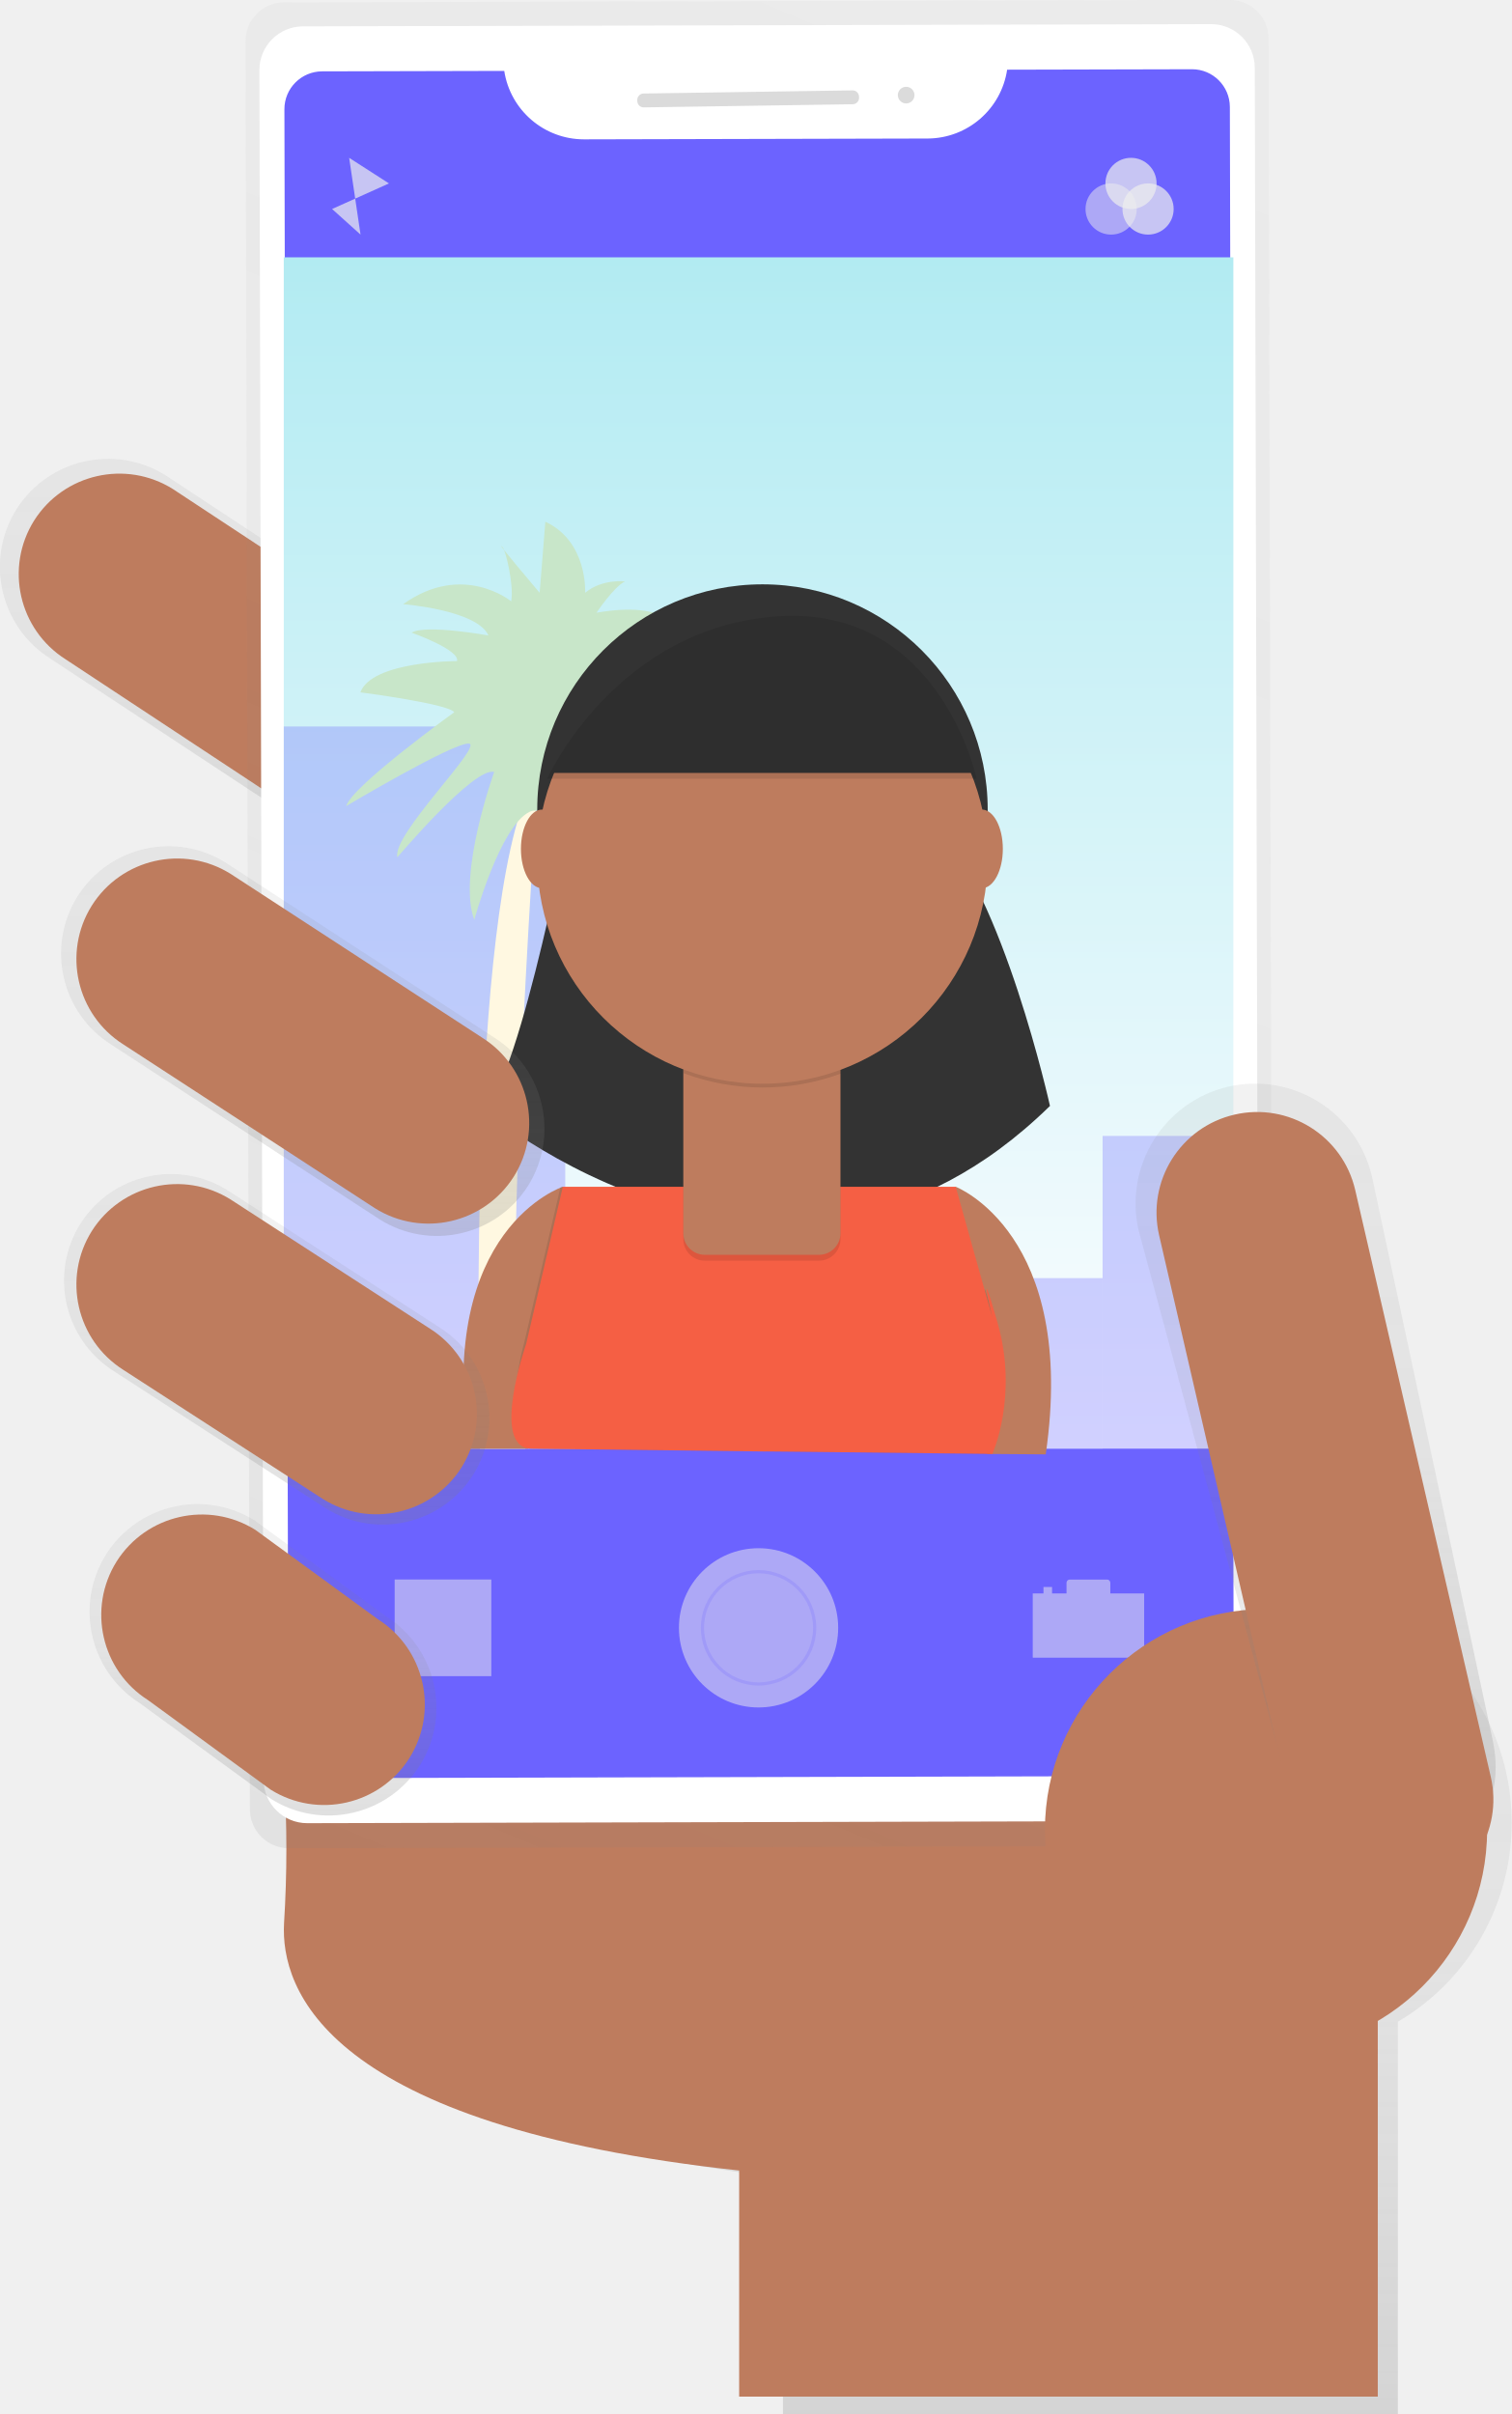
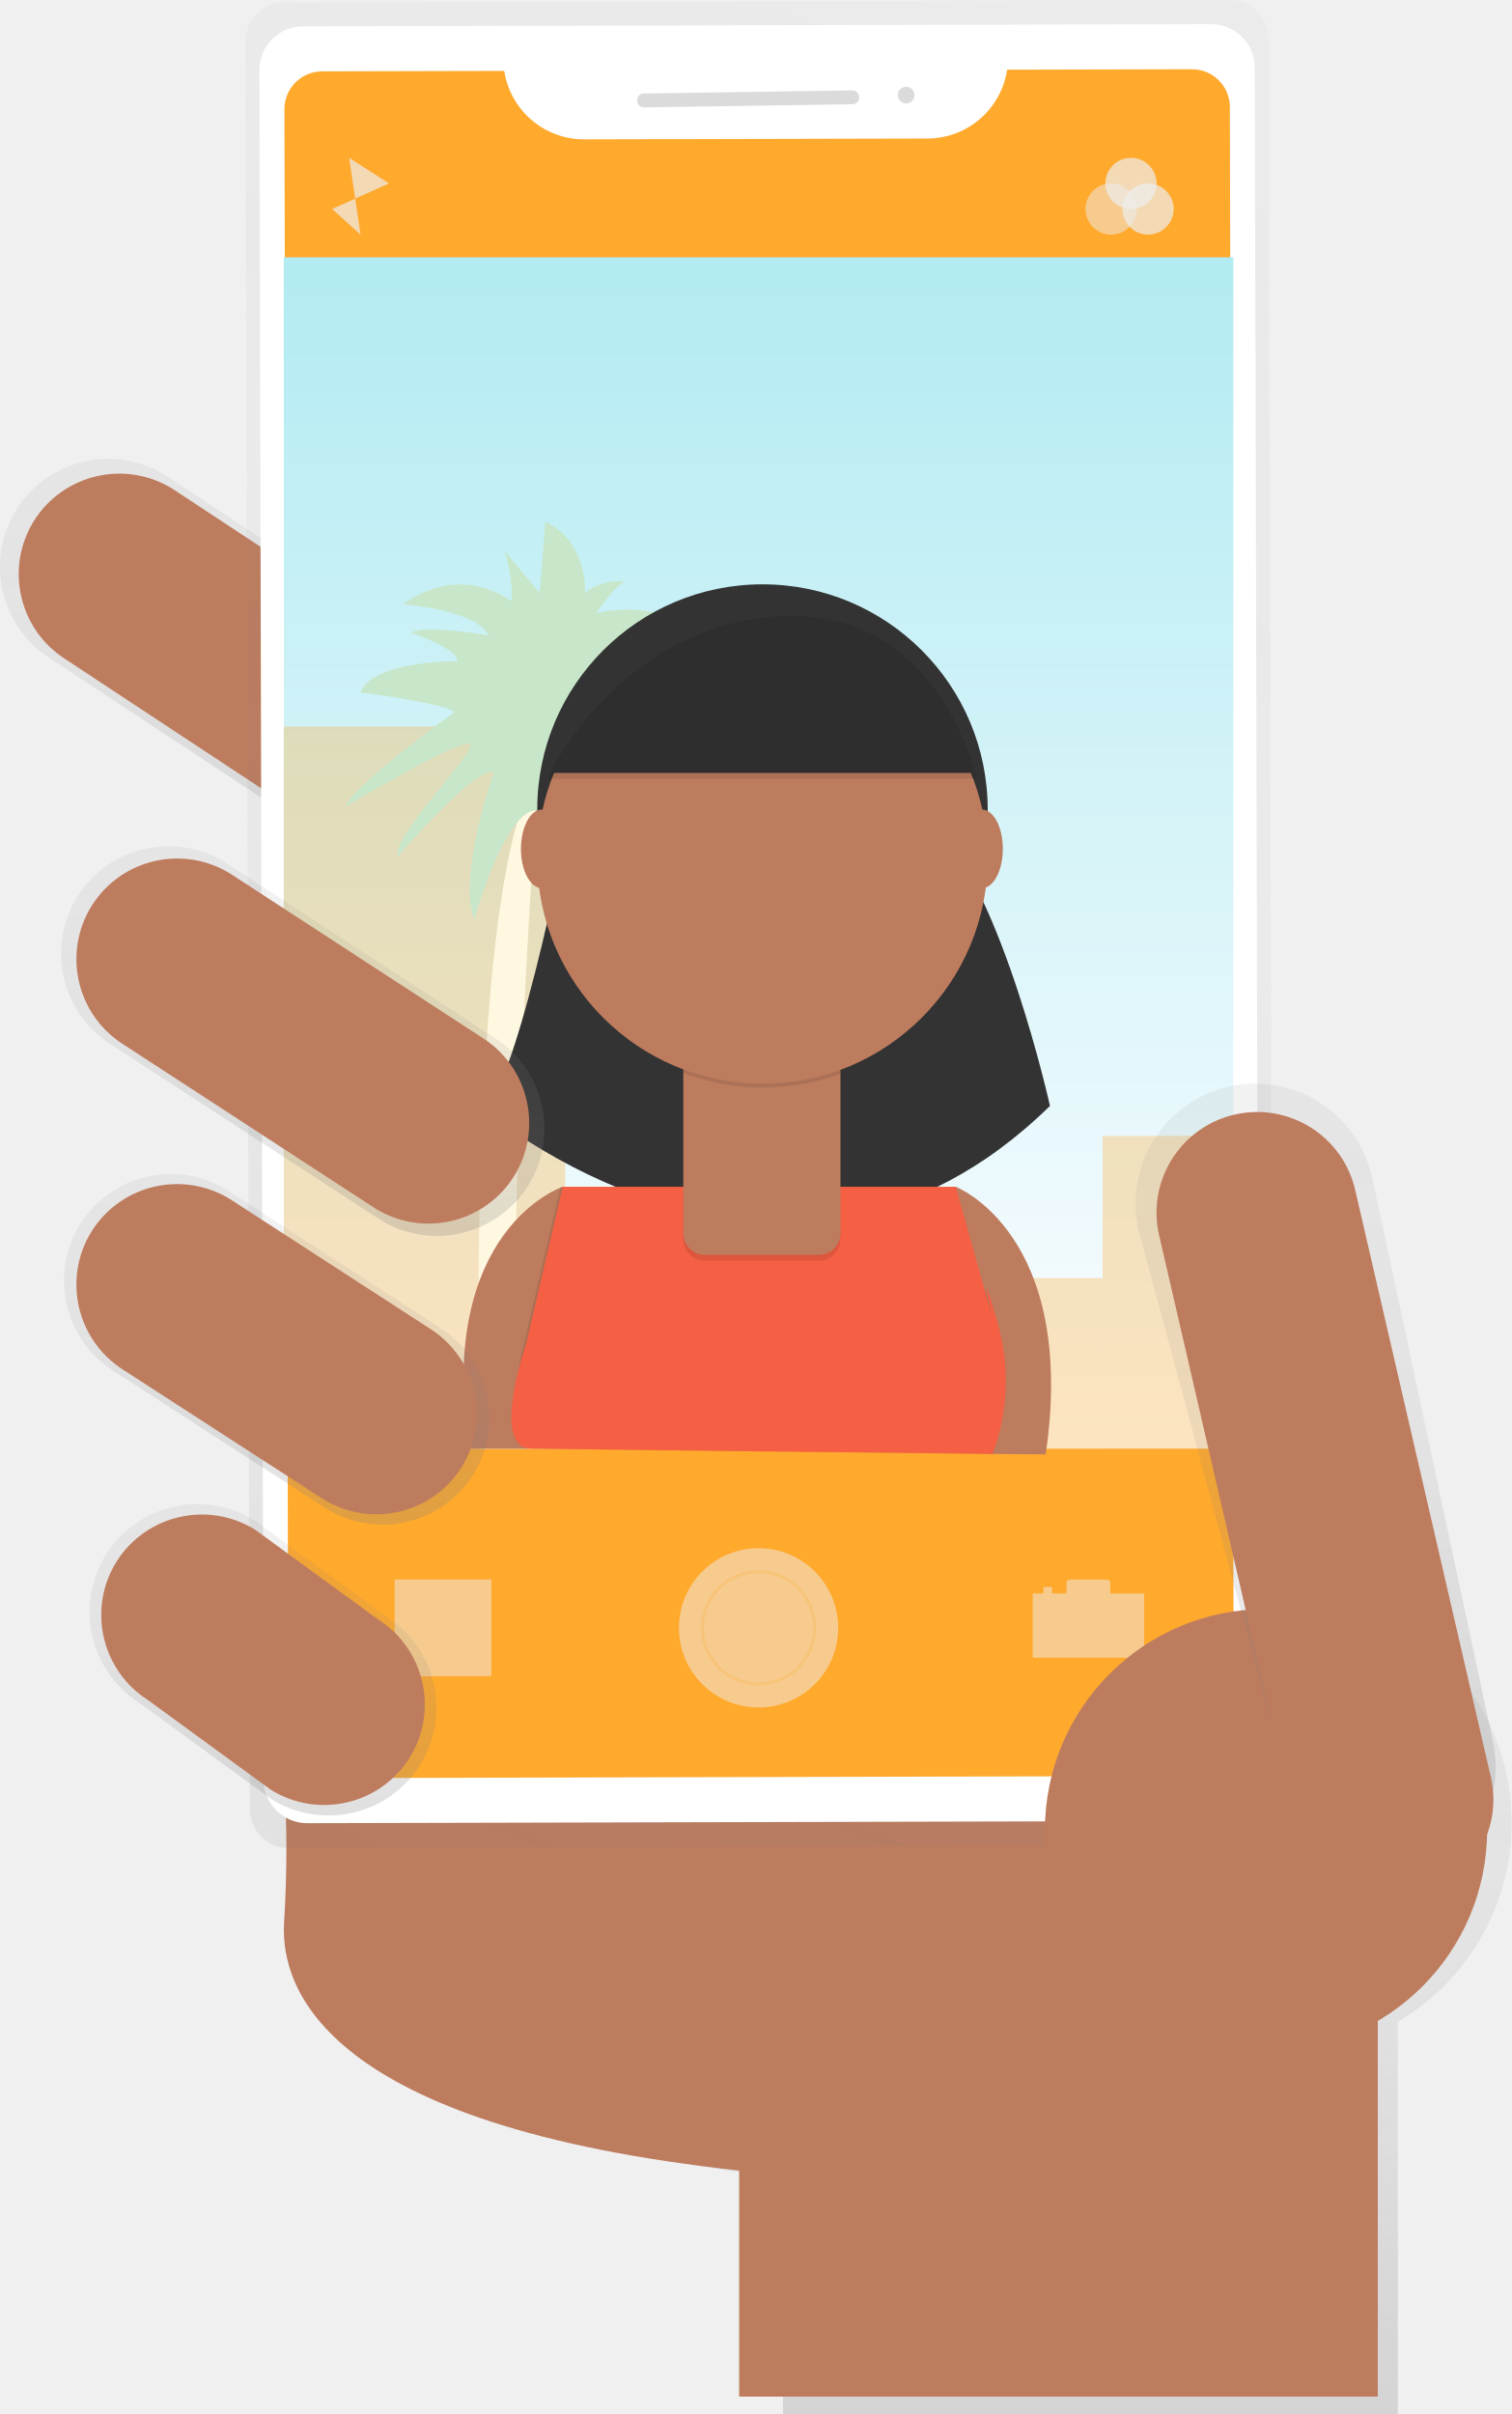
<svg xmlns="http://www.w3.org/2000/svg" xmlns:xlink="http://www.w3.org/1999/xlink" id="44914b3e-4ff9-4431-981e-b48acbe6759b" data-name="Layer 1" width="472.08" height="753.74" viewBox="0 0 472.08 753.74">
  <defs>
    <linearGradient id="047d6260-e3e7-4421-9cbc-178d61f5fd00" x1="447.08" y1="348.99" x2="447.08" y2="216.4" gradientTransform="translate(0.01 -0.01)" gradientUnits="userSpaceOnUse">
      <stop offset="0" stop-color="gray" stop-opacity="0.25" />
      <stop offset="0.54" stop-color="gray" stop-opacity="0.12" />
      <stop offset="1" stop-color="gray" stop-opacity="0.1" />
    </linearGradient>
    <linearGradient id="63ca4d46-187d-400f-bc66-80514cad3441" x1="653.79" y1="826.87" x2="653.79" y2="570.09" xlink:href="#047d6260-e3e7-4421-9cbc-178d61f5fd00" />
    <linearGradient id="d33e6aa4-99b5-473f-bb68-306d2b531be8" x1="487.46" y1="663.45" x2="740.06" y2="66.96" gradientTransform="translate(-13.63 -2.04) rotate(-0.14)" xlink:href="#047d6260-e3e7-4421-9cbc-178d61f5fd00" />
    <linearGradient id="29dd9e8b-9418-4416-aa22-a80903c94e95" x1="236.87" y1="452.34" x2="236.87" y2="80.35" gradientUnits="userSpaceOnUse">
      <stop offset="0" stop-color="#fcfdff" />
      <stop offset="1" stop-color="#b2ebf2" />
    </linearGradient>
    <linearGradient id="92cc4875-fc0d-4098-9c41-d6fc57a0b2d9" x1="774.73" y1="657.67" x2="774.73" y2="411.51" xlink:href="#047d6260-e3e7-4421-9cbc-178d61f5fd00" />
    <linearGradient id="8bf4a49d-4b4a-4ad7-b49f-3914cd869768" x1="450.36" y1="549.19" x2="450.36" y2="439.64" xlink:href="#047d6260-e3e7-4421-9cbc-178d61f5fd00" />
    <linearGradient id="d03a91ec-a732-40ea-b889-bca828f7dae8" x1="446.09" y1="640" x2="446.09" y2="542.77" xlink:href="#047d6260-e3e7-4421-9cbc-178d61f5fd00" />
    <linearGradient id="f5bc8f66-26fb-41cb-b6de-69223130756b" x1="458.5" y1="459.05" x2="458.5" y2="337.39" xlink:href="#047d6260-e3e7-4421-9cbc-178d61f5fd00" />
  </defs>
  <path d="M525,333.23h0a33.9,33.9,0,0,1-46.61,10.59l-98.71-65.05a33.9,33.9,0,0,1-10.59-46.61h0a33.9,33.9,0,0,1,46.61-10.59l98.71,65.05A33.9,33.9,0,0,1,525,333.23Z" transform="translate(-363.96 -73.13)" fill="url(#047d6260-e3e7-4421-9cbc-178d61f5fd00)" />
  <path d="M519.55,329.67h0a31.51,31.51,0,0,1-43.33,9.85L384.46,279a31.51,31.51,0,0,1-9.85-43.33h0a31.51,31.51,0,0,1,43.33-9.85l91.77,60.47A31.51,31.51,0,0,1,519.55,329.67Z" transform="translate(-363.96 -73.13)" fill="#be7c5e" />
  <path d="M836,642.19a72.1,72.1,0,0,0-142.93-13.44l-221.58-6L474,660.81s-31.59,72.9,134.46,92.35v73.71h192V704.39A72.06,72.06,0,0,0,836,642.19Z" transform="translate(-363.96 -73.13)" fill="url(#63ca4d46-187d-400f-bc66-80514cad3441)" />
  <path d="M452.66,673.6c-1.14,20.51,12.74,63.27,142.11,77.24v70.6H794.19v-187l-341.63-8.54.11,1.65A368.71,368.71,0,0,1,452.66,673.6Z" transform="translate(-363.96 -73.13)" fill="#be7c5e" />
  <g opacity="0.5">
    <path d="M747.91,73.13l-295.19.72A12.13,12.13,0,0,0,440.62,86L442,638.11a12.13,12.13,0,0,0,12.16,12.1l295.19-.72a12.13,12.13,0,0,0,12.1-12.16L760.08,85.23A12.13,12.13,0,0,0,747.91,73.13Z" transform="translate(-363.96 -73.13)" fill="url(#d33e6aa4-99b5-473f-bb68-306d2b531be8)" />
  </g>
  <rect x="445.61" y="81.02" width="310.82" height="561.04" rx="13.64" ry="13.64" transform="translate(-364.84 -71.67) rotate(-0.14)" fill="#fff" />
-   <path id="08c8378a-2a7c-440d-babe-a4bd2c3153db" data-name="&lt;Path&gt;" d="M678.45,94.89a25.2,25.2,0,0,1-24.78,21.49l-107.36.26a25.2,25.2,0,0,1-24.89-21.37l-56.87.14a11.81,11.81,0,0,0-11.78,11.83L454,616.54a11.81,11.81,0,0,0,11.83,11.78l271.63-.66a11.81,11.81,0,0,0,11.78-11.83L748,106.53a11.81,11.81,0,0,0-11.83-11.78Z" transform="translate(-363.96 -73.13)" fill="#6c63ff" />
+   <path id="08c8378a-2a7c-440d-babe-a4bd2c3153db" data-name="&lt;Path&gt;" d="M678.45,94.89a25.2,25.2,0,0,1-24.78,21.49l-107.36.26a25.2,25.2,0,0,1-24.89-21.37l-56.87.14a11.81,11.81,0,0,0-11.78,11.83L454,616.54a11.81,11.81,0,0,0,11.83,11.78l271.63-.66a11.81,11.81,0,0,0,11.78-11.83L748,106.53a11.81,11.81,0,0,0-11.83-11.78Z" transform="translate(-363.96 -73.13)" fill="#FFA92D" />
  <rect x="562.95" y="101.82" width="69.26" height="4.33" rx="2" ry="2" transform="translate(-365.45 -64.13) rotate(-0.86)" fill="#dbdbdb" />
  <circle cx="646.92" cy="102.81" r="2.6" transform="translate(-365.43 -63.39) rotate(-0.86)" fill="#dbdbdb" />
  <circle cx="236.87" cy="508.27" r="24.86" fill="#eee" opacity="0.5" />
-   <circle cx="236.87" cy="508.27" r="17.52" fill="none" stroke="#6c63ff" stroke-miterlimit="10" opacity="0.2" />
+   <circle cx="236.87" cy="508.27" r="17.52" fill="none" stroke="#FFA92D" stroke-miterlimit="10" opacity="0.2" />
  <rect x="123.24" y="493.18" width="30.18" height="30.18" fill="#eee" opacity="0.5" />
  <path d="M710.67,570.65v-3.32a1,1,0,0,0-1-1H698a1,1,0,0,0-1,1v3.32h-4.52v-2h-2.68v2h-3.35v20.07h34.79V570.65Z" transform="translate(-363.96 -73.13)" fill="#eee" opacity="0.5" />
  <rect x="88.61" y="80.35" width="296.52" height="371.98" fill="url(#29dd9e8b-9418-4416-aa22-a80903c94e95)" />
  <circle cx="353.17" cy="57.27" r="7.99" fill="#eee" opacity="0.7" />
  <circle cx="358.5" cy="65.26" r="7.99" fill="#eee" opacity="0.7" />
  <circle cx="346.96" cy="65.26" r="7.99" fill="#eee" opacity="0.5" />
  <polyline points="109.03 49.28 121.46 57.27 103.7 65.26 112.58 73.25" fill="#eee" opacity="0.7" />
-   <rect x="88.61" y="226.84" width="87.89" height="225.5" fill="#6c63ff" opacity="0.3" />
-   <rect x="300.79" y="399.07" width="43.5" height="53.27" fill="#6c63ff" opacity="0.3" />
-   <rect x="344.3" y="354.68" width="37.29" height="98.54" fill="#6c63ff" opacity="0.3" />
+   <rect x="88.61" y="226.84" width="87.89" height="225.5" fill="#FFA92D" opacity="0.3" />
+   <rect x="300.79" y="399.07" width="43.5" height="53.27" fill="#FFA92D" opacity="0.3" />
+   <rect x="344.3" y="354.68" width="37.29" height="98.54" fill="#FFA92D" opacity="0.3" />
  <path d="M528,525.46h-14.2S509.39,370.1,528,322.16h3.55S519.15,497.94,528,525.46Z" transform="translate(-363.96 -73.13)" fill="#fff8e1" />
  <path d="M518.27,314.17s-11.54,32-6.21,46.17c0,0,8-29.3,17.31-33.74s19.09,33.74,19.09,33.74,5.33-24-4.44-43.5c0,0,19.53,10.65,29.3,31.07,0,0,1.78-13.32-21.31-40.84,0,0,20.42,5.33,33.74,17.76,0,0,4.44-9.77-23.08-25.75,0,0,3.55-11.54,24.86-6.21,0,0,0-15.09-33.74-12.43,0,0,0-9.77,22.19-8,0,0,0-12.43-25.75-8,0,0,5.33-8,8.88-9.77,0,0-7.1-.89-12.43,3.55,0,0,.89-16-12.43-22.19l-1.78,22.19s-14.92-17.59-11.54-14.2c.89.89,3.55,11.54,2.66,16.87,0,0-15.09-12.43-33.74.89,0,0,23.08,1.78,26.63,9.77,0,0-19.53-3.55-24-.89,0,0,15.09,5.33,14.2,8.88,0,0-26.63,0-30.18,9.77,0,0,27.52,3.55,29.3,6.21,0,0-32,23.08-33.74,29.3,0,0,32.85-19.53,38.17-19.53s-24,28.41-22.19,35.51C488.08,340.8,512.05,312.4,518.27,314.17Z" transform="translate(-363.96 -73.13)" fill="#c8e6c9" />
  <path d="M539.71,443.68s-39.43,12.91-29.44,81.79h18.64l22.24-70.34Z" transform="translate(-363.96 -73.13)" fill="#be7c5e" />
  <path d="M662.39,443.68s38.11,14.68,28.11,83.56l-18.3-.14-21.26-72Z" transform="translate(-363.96 -73.13)" fill="#be7c5e" />
  <path d="M541.35,330.82s-18,92.53-27.81,87.62c0,0,94.69,81.78,178.29,0,0,0-14.72-66.36-36-87.62Z" transform="translate(-363.96 -73.13)" fill="#333" />
  <circle cx="238.09" cy="252.78" r="70.33" fill="#333" />
  <path d="M673.11,527.1s8.18-18,1.64-40.89-1.64-1.64-1.64-1.64l-11.45-40.89H539l-11.45,49.07s-6.72,22.72,1.64,32.71" transform="translate(-363.96 -73.13)" opacity="0.1" />
  <path d="M662.39,443.68H539.71l-11.45,49.07s-11.39,32.55,1.64,32.71c144.62,1.78.8,0,143.94,1.64,0,0,8.18-18,1.64-40.89s-1.64-1.64-1.64-1.64Z" transform="translate(-363.96 -73.13)" fill="#f55f44" />
  <path d="M213.38,329.84h49.07a0,0,0,0,1,0,0V386.9a6.73,6.73,0,0,1-6.73,6.73H220.1a6.73,6.73,0,0,1-6.73-6.73V329.84a0,0,0,0,1,0,0Z" opacity="0.1" />
  <path d="M213.38,328h49.07a0,0,0,0,1,0,0v57.07a6.73,6.73,0,0,1-6.73,6.73H220.1a6.73,6.73,0,0,1-6.73-6.73V328A0,0,0,0,1,213.38,328Z" fill="#be7c5e" />
  <path d="M577.42,408.22a70.62,70.62,0,0,0,49.07.14v-6H577.42Z" transform="translate(-363.96 -73.13)" opacity="0.1" />
  <circle cx="238.09" cy="268.05" r="70.33" fill="#be7c5e" />
  <path d="M534.81,314.46H668.93s-11.45-54.16-62.15-50.71S534.81,314.46,534.81,314.46Z" transform="translate(-363.96 -73.13)" fill="#333" />
  <ellipse cx="169.21" cy="265.05" rx="6.54" ry="12.27" fill="#be7c5e" />
  <ellipse cx="306.61" cy="265.05" rx="6.54" ry="12.27" fill="#be7c5e" />
  <path d="M534.81,316.28H668.93s-11.45-54.16-62.15-50.71S534.81,316.28,534.81,316.28Z" transform="translate(-363.96 -73.13)" opacity="0.1" />
  <circle cx="395.33" cy="571.44" r="69.04" fill="#be7c5e" />
  <path d="M803.92,656.74h0c-20,4.63-33.79-8.43-38.42-28.46l-46-171a37.5,37.5,0,0,1,28-44.85h0a37.5,37.5,0,0,1,44.85,28l37.58,175.38C834.52,635.9,824,652.11,803.92,656.74Z" transform="translate(-363.96 -73.13)" fill="url(#92cc4875-fc0d-4098-9c41-d6fc57a0b2d9)" />
  <rect x="746.3" y="417.86" width="62.84" height="250.9" rx="31.42" ry="31.42" transform="translate(-466.33 115.97) rotate(-13.01)" fill="#be7c5e" />
  <path d="M511.71,533.62h0a33.49,33.49,0,0,1-46,10.47l-66.2-42.83a33.49,33.49,0,0,1-10.47-46h0a33.49,33.49,0,0,1,46-10.47l66.2,42.83A33.49,33.49,0,0,1,511.71,533.62Z" transform="translate(-363.96 -73.13)" fill="url(#8bf4a49d-4b4a-4ad7-b49f-3914cd869768)" />
  <path d="M495.1,624.29h0a33.79,33.79,0,0,1-46.46,10.56l-41-29.91a33.79,33.79,0,0,1-10.56-46.46h0a33.79,33.79,0,0,1,46.46-10.56l41,29.91A33.79,33.79,0,0,1,495.1,624.29Z" transform="translate(-363.96 -73.13)" fill="url(#d03a91ec-a732-40ea-b889-bca828f7dae8)" />
  <path d="M491.8,622.07h0a31.51,31.51,0,0,1-43.33,9.85L410.23,604a31.51,31.51,0,0,1-9.85-43.33h0a31.51,31.51,0,0,1,43.33-9.85l38.24,27.89A31.51,31.51,0,0,1,491.8,622.07Z" transform="translate(-363.96 -73.13)" fill="#be7c5e" />
  <path d="M508.09,531.3h0a31.51,31.51,0,0,1-43.33,9.85l-62.29-40.3a31.51,31.51,0,0,1-9.85-43.33h0A31.51,31.51,0,0,1,436,447.67L498.24,488A31.51,31.51,0,0,1,508.09,531.3Z" transform="translate(-363.96 -73.13)" fill="#be7c5e" />
  <path d="M528.84,443.4h0a33.64,33.64,0,0,1-46.26,10.51l-83.9-54.63A33.64,33.64,0,0,1,388.17,353h0a33.64,33.64,0,0,1,46.26-10.51l83.9,54.63A33.64,33.64,0,0,1,528.84,443.4Z" transform="translate(-363.96 -73.13)" fill="url(#f5bc8f66-26fb-41cb-b6de-69223130756b)" />
  <path d="M524.38,440.54h0a31.51,31.51,0,0,1-43.33,9.85l-78.58-51.16a31.51,31.51,0,0,1-9.85-43.33h0A31.51,31.51,0,0,1,436,346l78.58,51.16A31.51,31.51,0,0,1,524.38,440.54Z" transform="translate(-363.96 -73.13)" fill="#be7c5e" />
</svg>
